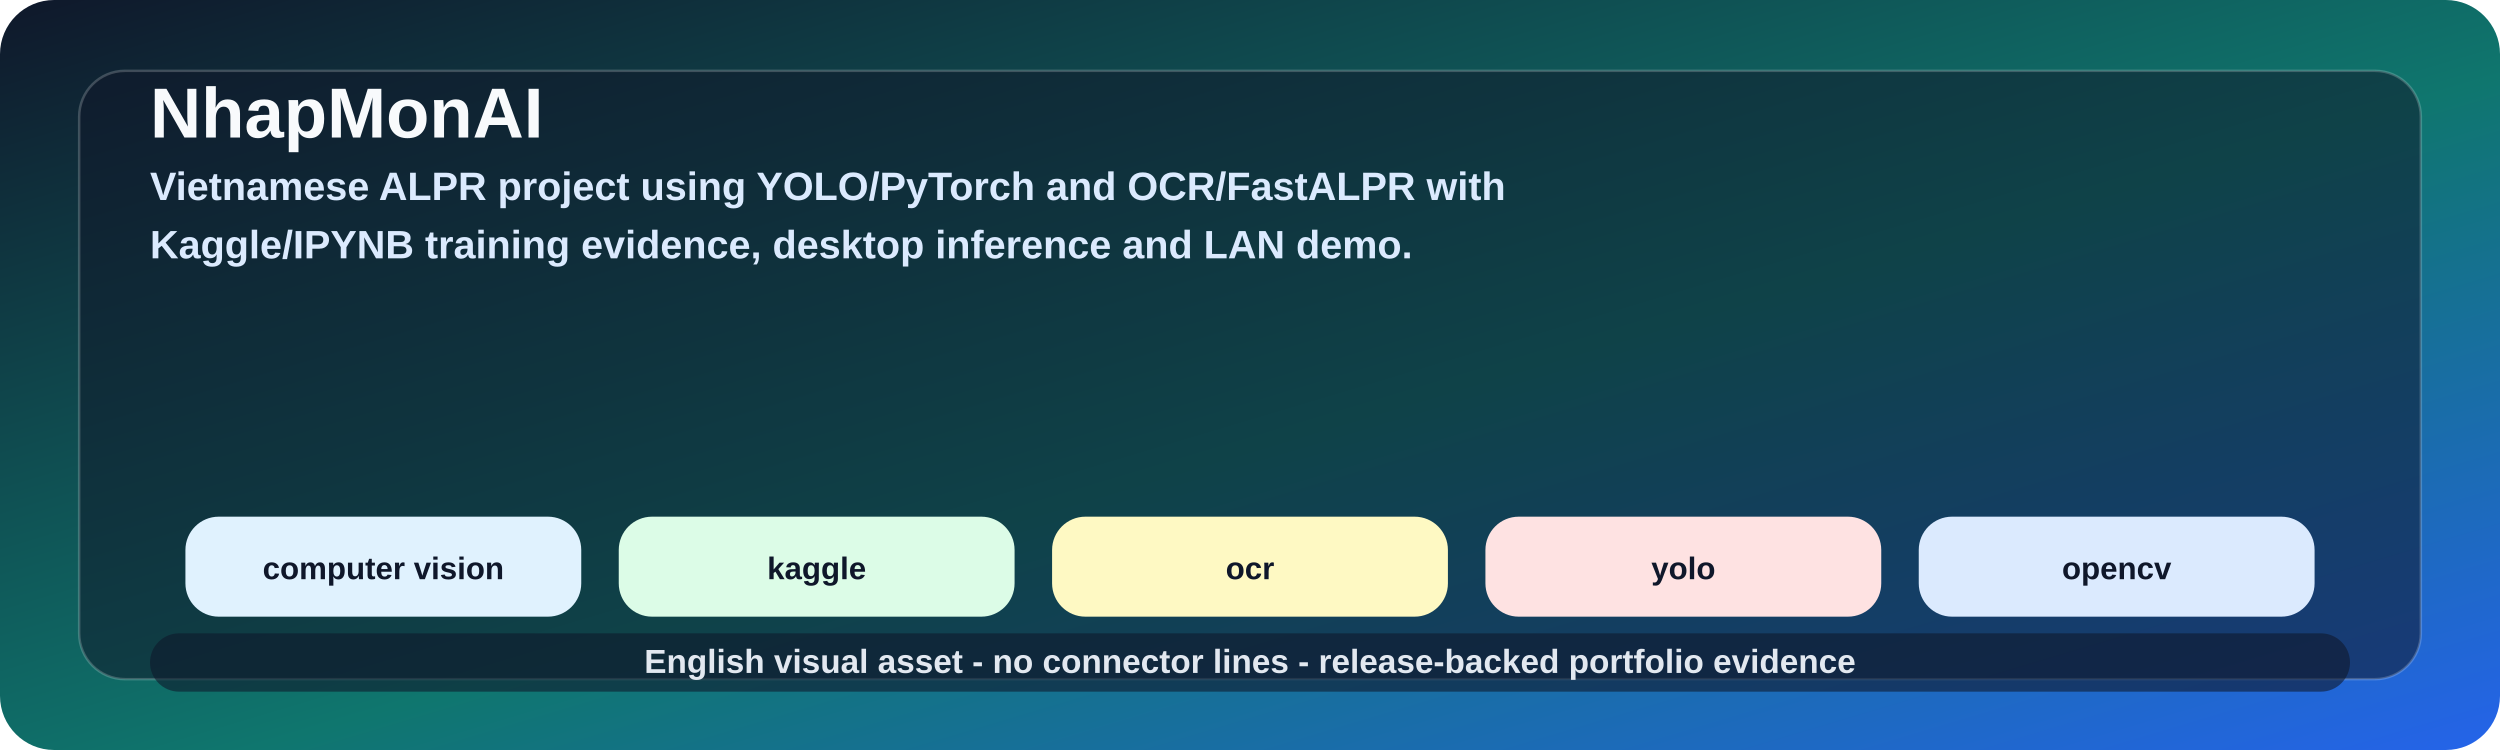
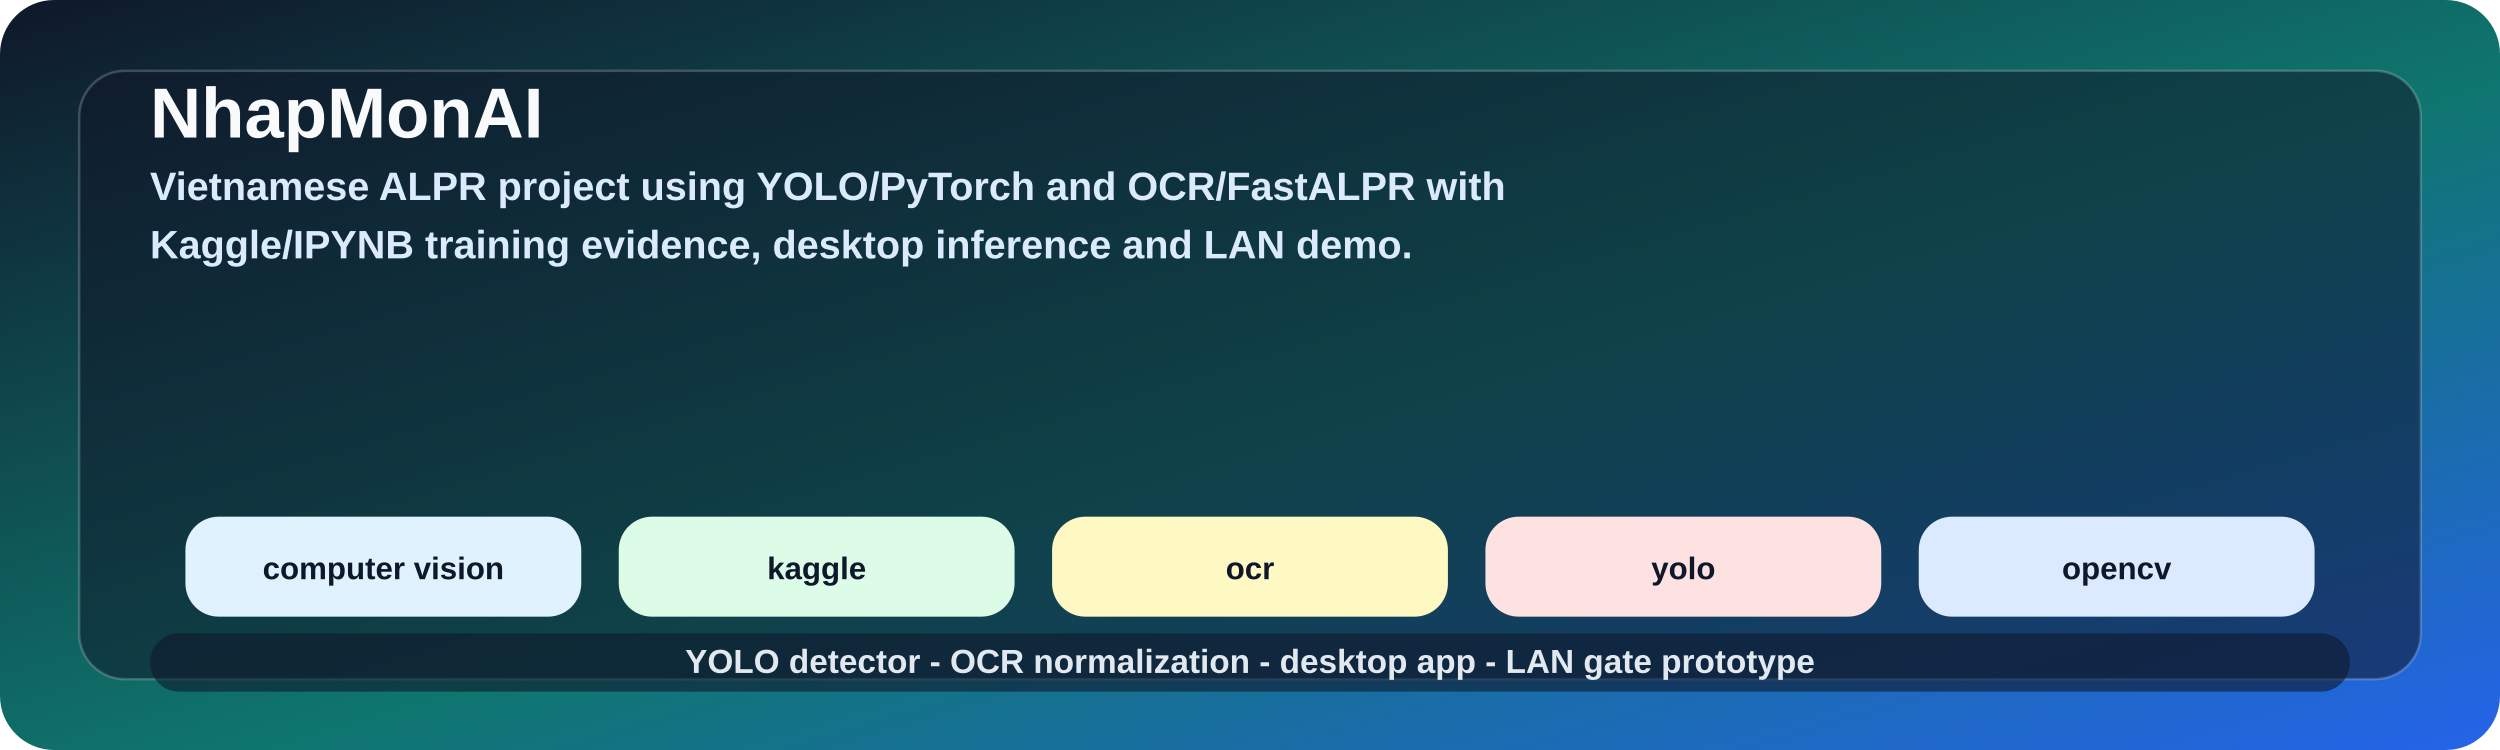
<svg xmlns="http://www.w3.org/2000/svg" width="1200" height="360" viewBox="0 0 1200 360" role="img" aria-labelledby="title desc">
  <defs>
    <linearGradient id="bg" x1="0" y1="0" x2="1" y2="1">
      <stop offset="0%" stop-color="#0f172a" />
      <stop offset="55%" stop-color="#0f766e" />
      <stop offset="100%" stop-color="#2563eb" />
    </linearGradient>
    <style>
      .title { font: 800 34px Segoe UI, Arial, sans-serif; fill: #f8fafc; letter-spacing: 0; }
      .subtitle { font: 650 19px Segoe UI, Arial, sans-serif; fill: #dbeafe; letter-spacing: 0; }
      .chipText { font: 800 15px Segoe UI, Arial, sans-serif; fill: #0f172a; letter-spacing: 0; }
      .caption { font: 700 16px Segoe UI, Arial, sans-serif; fill: #e2e8f0; letter-spacing: 0; }
      .panel { fill: rgba(15,23,42,.54); stroke: rgba(255,255,255,.20); stroke-width: 1.2; }
      .pulse { animation: pulse 3.4s ease-in-out infinite; transform-origin: center; }
      .soft { animation: soft 4.8s ease-in-out infinite; transform-origin: center; }
      @keyframes pulse { 0%, 100% { opacity: .78; transform: scale(.99); } 50% { opacity: 1; transform: scale(1.02); } }
      @keyframes soft { 0%, 100% { opacity: .68; } 50% { opacity: 1; } }
    </style>
  </defs>
  <rect width="1200" height="360" rx="26" fill="url(#bg)" />
  <rect x="38" y="34" width="1124" height="292" rx="22" class="panel" />
  <text x="72" y="66" class="title">NhapMonAI</text>
  <text x="72" y="96" class="subtitle">Vietnamese ALPR project using YOLO/PyTorch and OCR/FastALPR with</text>
  <text x="72" y="124" class="subtitle">Kaggle/IPYNB training evidence, desktop inference and LAN demo.</text>
  <g>
    <g class="pulse">
      <rect x="89" y="248" width="190" height="48" rx="16" fill="#e0f2fe" />
      <text x="184.0" y="278" text-anchor="middle" class="chipText">computer vision</text>
    </g>
    <g class="pulse">
      <rect x="297" y="248" width="190" height="48" rx="16" fill="#dcfce7" />
      <text x="392.0" y="278" text-anchor="middle" class="chipText">kaggle</text>
    </g>
    <g class="pulse">
      <rect x="505" y="248" width="190" height="48" rx="16" fill="#fef9c3" />
      <text x="600.0" y="278" text-anchor="middle" class="chipText">ocr</text>
    </g>
    <g class="pulse">
      <rect x="713" y="248" width="190" height="48" rx="16" fill="#fee2e2" />
      <text x="808.0" y="278" text-anchor="middle" class="chipText">yolo</text>
    </g>
    <g class="pulse">
      <rect x="921" y="248" width="190" height="48" rx="16" fill="#dbeafe" />
      <text x="1016.0" y="278" text-anchor="middle" class="chipText">opencv</text>
    </g>
  </g>
  <rect x="72" y="304" width="1056" height="28" rx="14" fill="rgba(15,23,42,.58)" />
-   <text x="600.0" y="323" text-anchor="middle" class="caption">English visual asset - no connector lines - release-backed portfolio evidence</text>
+   <text x="600.0" y="323" text-anchor="middle" class="caption">YOLO detector - OCR normalization - desktop app - LAN gate prototype</text>
</svg>
